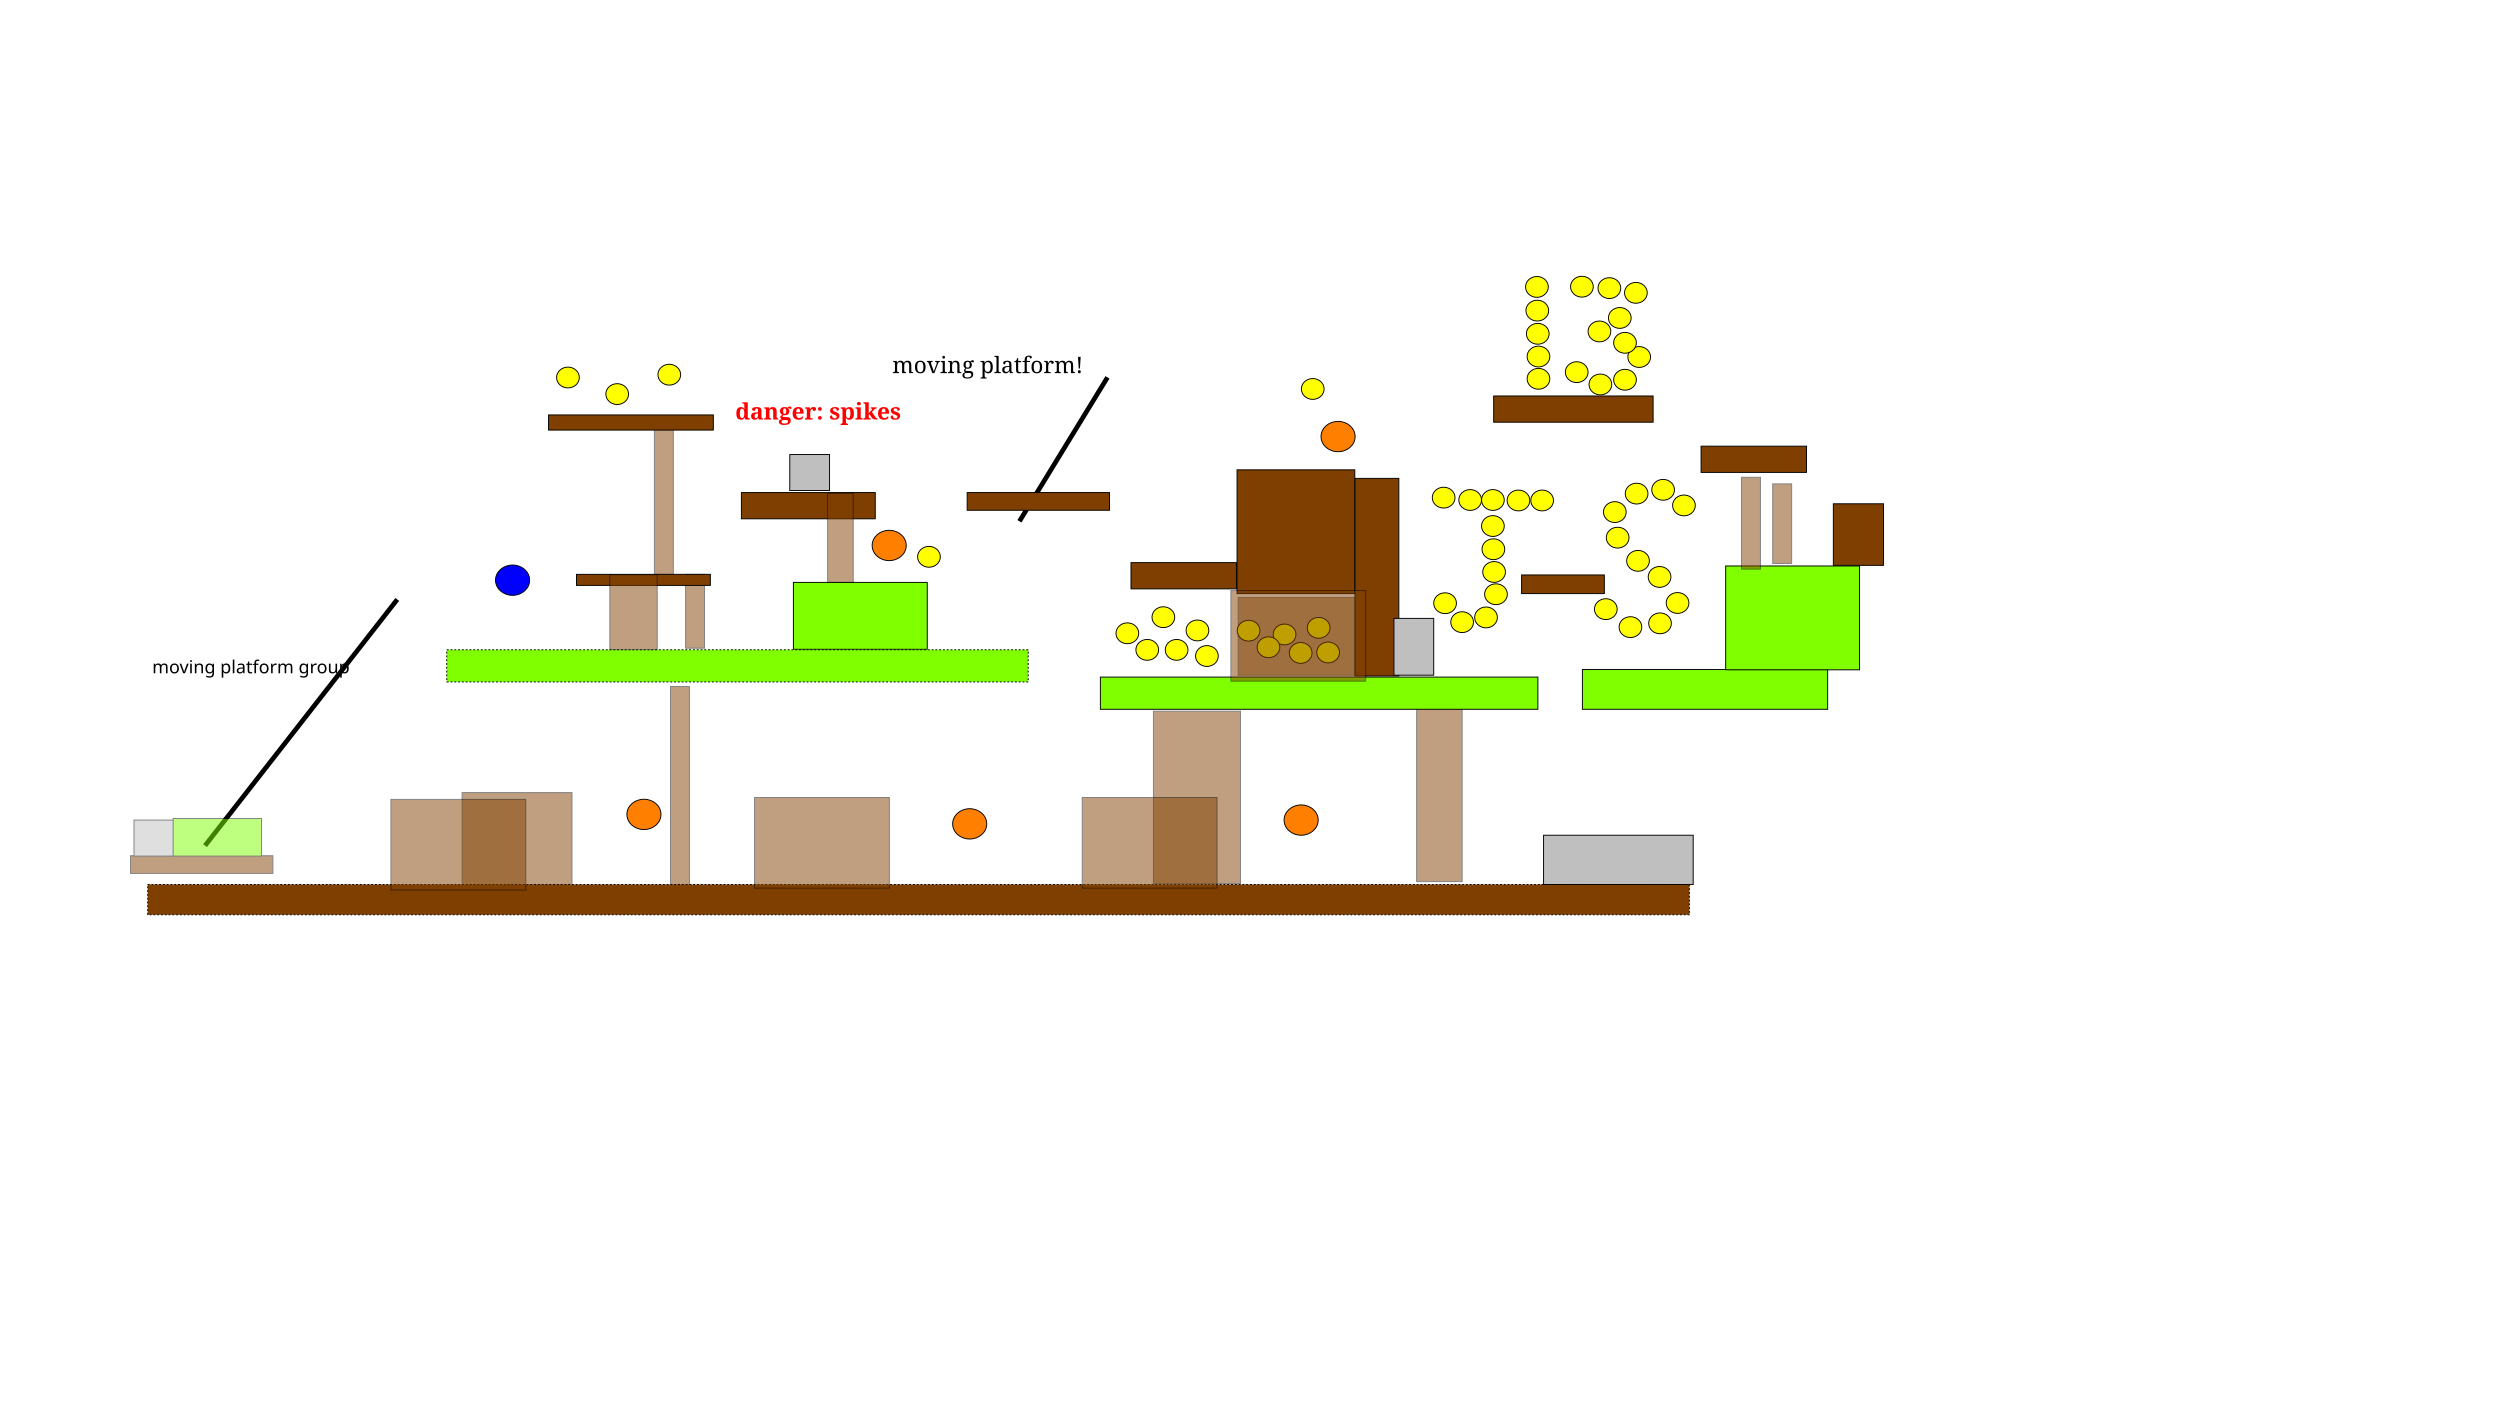
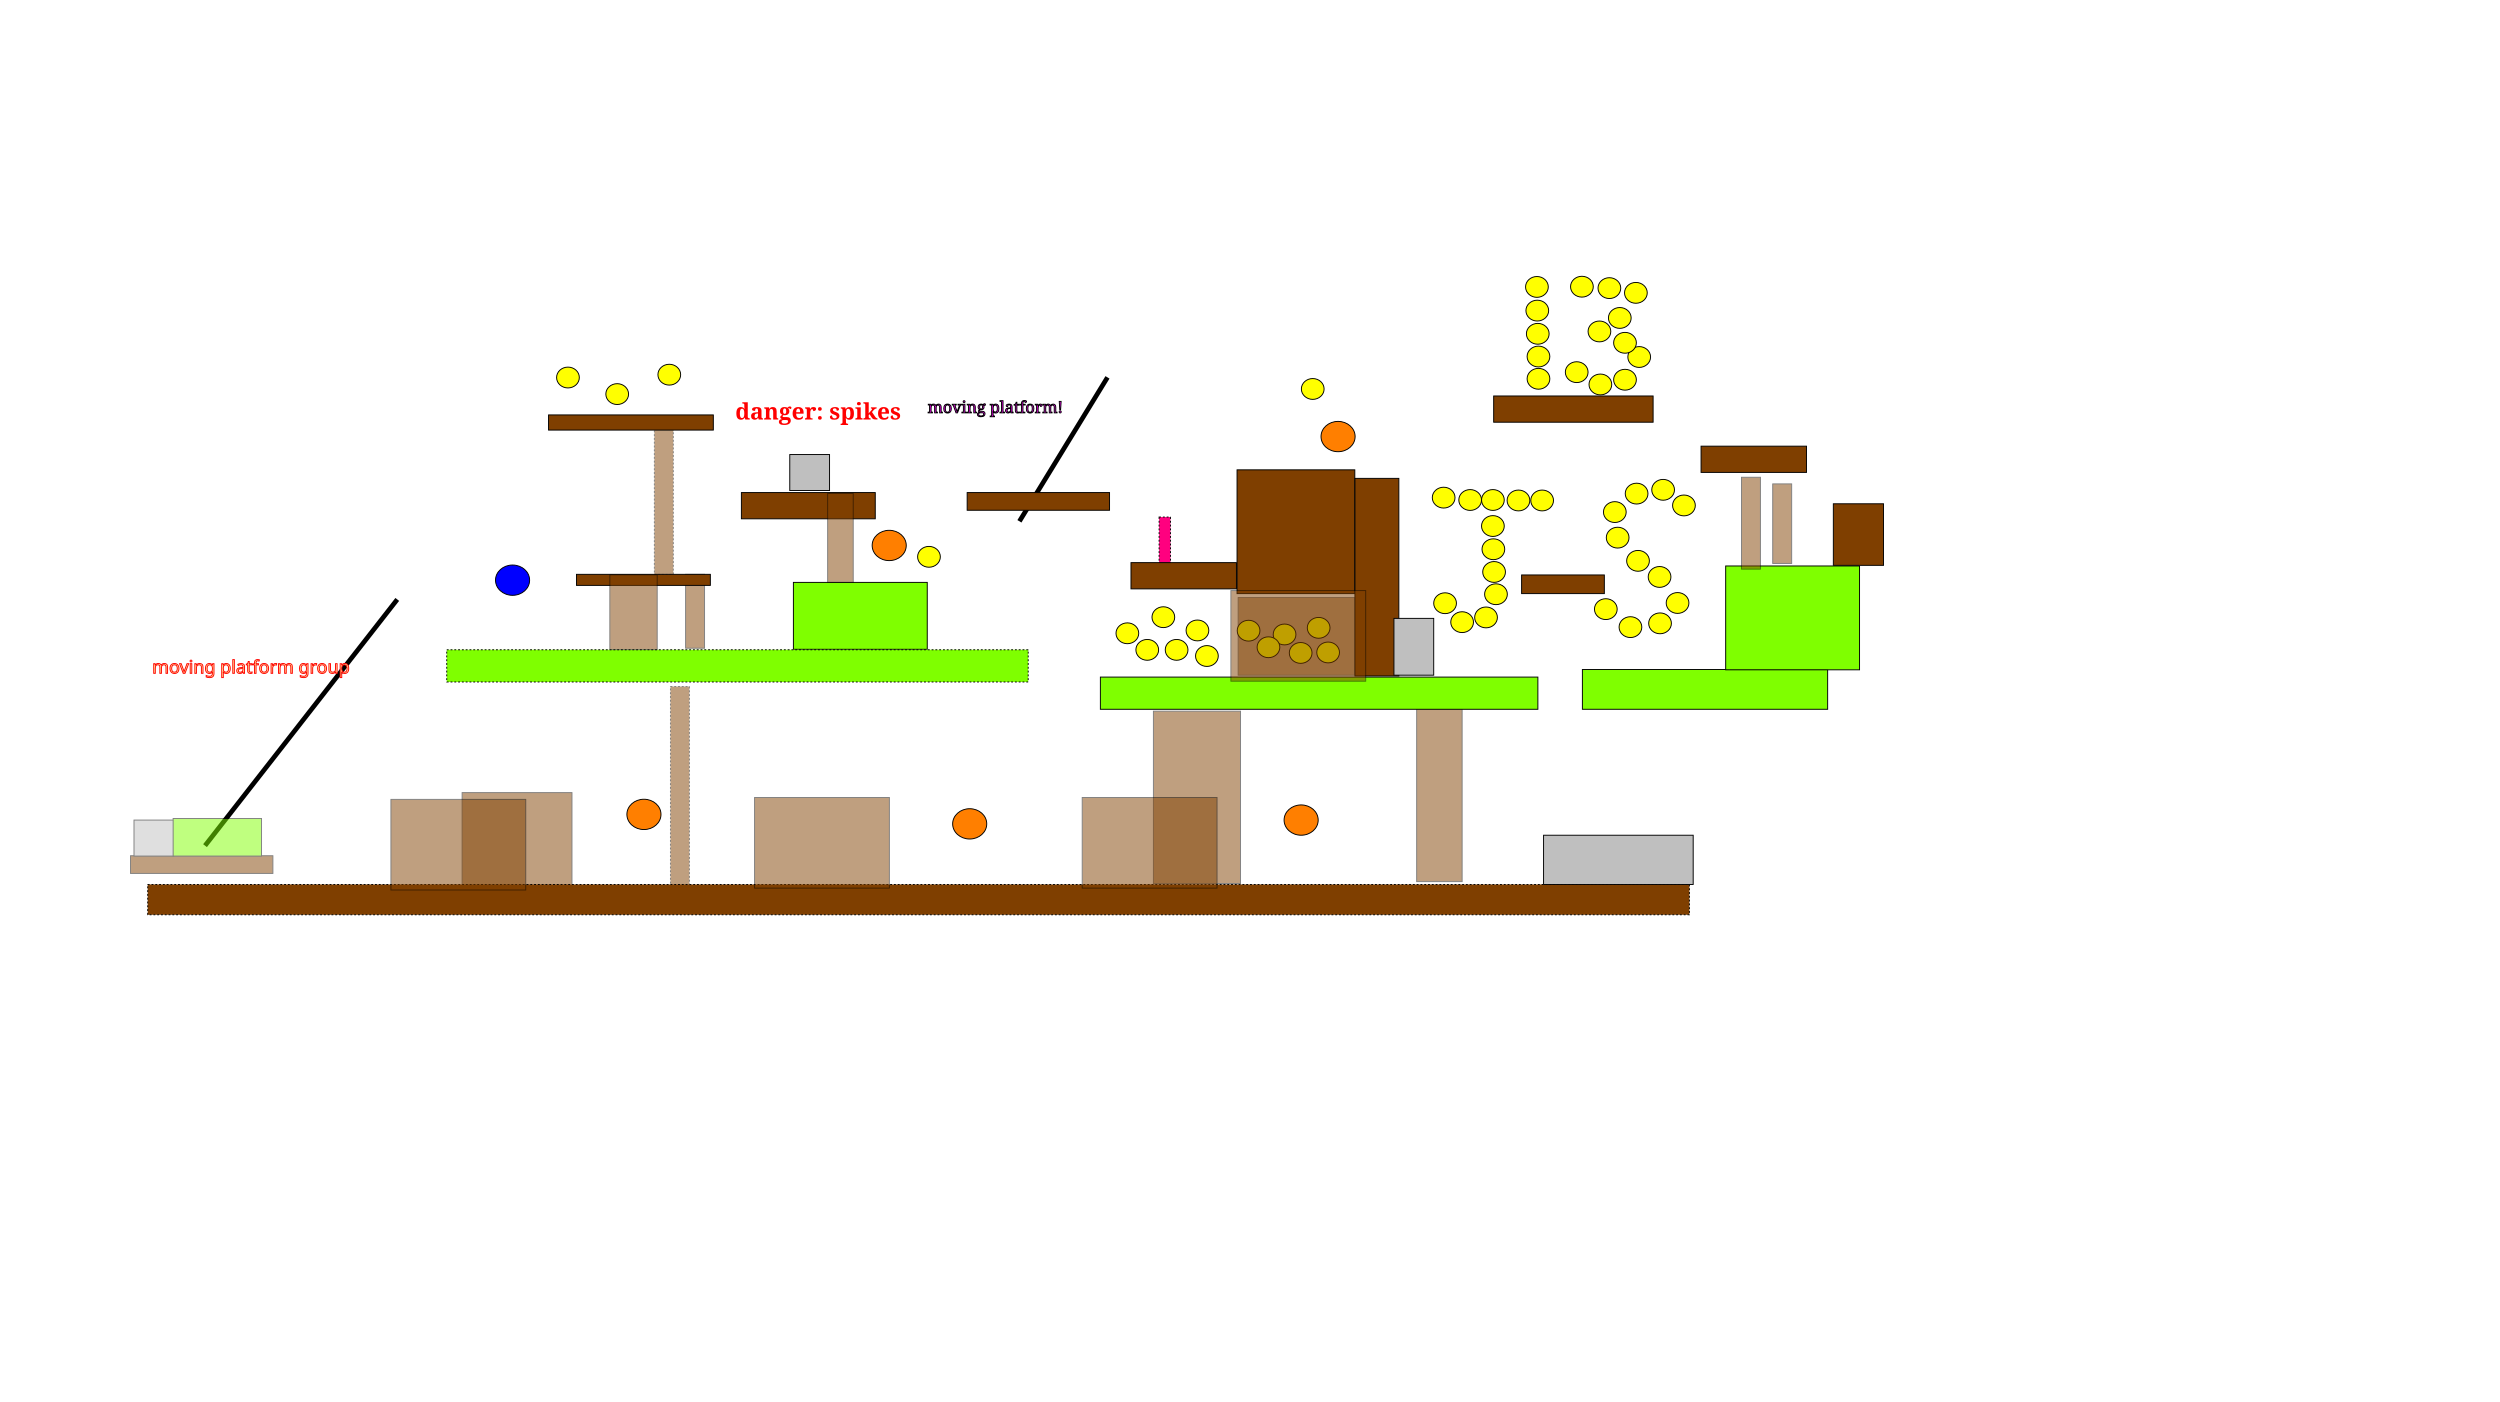
<svg xmlns="http://www.w3.org/2000/svg" width="2640" height="1480">
  <g display="inline">
    <line stroke="#000000" fill="none" stroke-width="5" stroke-dasharray="null" stroke-linejoin="null" stroke-linecap="null" x1="216.5" y1="893" x2="419.5" y2="633" id="svg_59 move-svg_96" />
-     <rect stroke="#000000" id="svg_12" height="166" width="20" y="440.5" x="691" stroke-linecap="null" stroke-linejoin="null" stroke-dasharray="null" fill="#7f3f00" opacity="0.5" />
+     <rect stroke="#000000" id="svg_12" height="166" width="20" y="440.5" x="691" stroke-linecap="null" stroke-linejoin="null" stroke-dasharray="2,2" fill="#7f3f00" opacity="0.5" />
    <rect stroke="#000000" height="78" width="20" y="606.5" x="724" stroke-linecap="null" stroke-linejoin="null" stroke-dasharray="null" fill="#7f3f00" opacity="0.5" id="svg_54" />
    <rect height="84" width="20" y="511" x="1872" stroke-linecap="null" stroke-linejoin="null" stroke-dasharray="null" fill="#7f3f00" opacity="0.5" id="svg_55" stroke="#000000" />
    <rect stroke="#000000" id="svg_94" height="82" width="123" y="631" x="1307.5" stroke-linecap="null" stroke-linejoin="null" stroke-dasharray="null" fill="#7f3f00" opacity="0.5" />
    <line fill="none" stroke-width="5" stroke-dasharray="null" stroke-linejoin="null" stroke-linecap="null" x1="1076.5" y1="550.5" x2="1169.5" y2="398.5" id="svg_59 move-svg_18" stroke="#000000" />
-     <text xml:space="preserve" text-anchor="middle" font-family="Sans-serif" font-size="19" id="svg_78" y="711" x="265" stroke-linecap="null" stroke-linejoin="null" stroke-dasharray="null" stroke-width="0" stroke="#000000" fill="#000000">moving platform group</text>
+     <text xml:space="preserve" text-anchor="middle" font-family="Sans-serif" font-size="19" id="svg_78" y="711" x="265" stroke-linecap="null" stroke-linejoin="null" stroke-dasharray="null" stroke="#ff0000" fill="#ffffaa">moving platform group</text>
    <rect height="98" width="116" y="837" x="488" stroke-linecap="null" stroke-linejoin="null" stroke-dasharray="null" fill="#7f3f00" opacity="0.5" id="svg_101" stroke="#000000" />
-     <rect height="210" width="20" y="725" x="708" stroke-linecap="null" stroke-linejoin="null" stroke-dasharray="null" fill="#7f3f00" opacity="0.5" id="svg_102" stroke="#000000" />
+     <rect height="210" width="20" y="725" x="708" stroke-linecap="null" stroke-linejoin="null" stroke-dasharray="2,2" fill="#7f3f00" opacity="0.5" id="svg_102" stroke="#000000" />
    <rect height="188" width="48" y="743" x="1496" stroke-linecap="null" stroke-linejoin="null" stroke-dasharray="null" fill="#7f3f00" opacity="0.5" id="svg_103" stroke="#000000" />
    <rect height="182" width="92" y="751" x="1218" stroke-linecap="null" stroke-linejoin="null" stroke-dasharray="null" fill="#7f3f00" opacity="0.5" id="svg_104" stroke="#000000" />
-     <text xml:space="preserve" text-anchor="middle" font-family="serif" font-size="24" id="svg_81" y="394" x="1043" stroke-linecap="null" stroke-linejoin="null" stroke-dasharray="null" stroke-width="0" stroke="#000000" fill="#000000">moving platform!</text>
+     <text xml:space="preserve" text-anchor="middle" font-family="serif" font-size="17" id="svg_81" y="436" x="1051" stroke-linecap="null" stroke-linejoin="null" stroke-dasharray="null" stroke="#000000" fill="#ff00ff">moving platform!</text>
    <text filter="url(#svg_95_blur)" font-weight="bold" xml:space="preserve" text-anchor="middle" font-family="serif" font-size="24" id="svg_95" y="443" x="864" stroke-linecap="null" stroke-linejoin="null" stroke-dasharray="null" stroke-width="0" stroke="#000000" fill="#ff0000">danger: spikes</text>
+     <rect id="svg_60" height="49" width="12" y="546" x="1224" stroke-linecap="null" stroke-linejoin="null" stroke-dasharray="2,2" stroke-width="null" stroke="#000000" fill="#ff007f" />
  </g>
  <g display="inline">
    <rect stroke="#000000" id="svg_3" height="70.663" width="141.355" y="615" x="837.823" fill="#7fff00" />
    <rect id="svg_1" height="34" width="614" y="686.163" x="471.767" stroke="#000000" fill="#7fff00" stroke-dasharray="2,2" />
    <rect id="svg_5" stroke="#000000" height="16" width="174" y="438.163" x="579.267" fill="#7f3f00" />
    <ellipse ry="16" rx="18" id="svg_6" cy="612.663" cx="541.267" stroke-linecap="null" stroke-linejoin="null" stroke-dasharray="null" stroke="#000000" fill="#0000ff" />
    <rect stroke="#000000" id="svg_2" height="11.664" width="141.355" y="606.499" x="608.767" fill="#7f3f00" />
    <ellipse ry="11" rx="12" cy="588" cx="981" stroke-linecap="null" stroke-linejoin="null" stroke-dasharray="null" stroke="#000000" fill="#ffff00" id="svg_14" />
    <ellipse ry="16" rx="18" cy="576" cx="939" stroke-linecap="null" stroke-linejoin="null" stroke-dasharray="null" stroke="#000000" fill="#ff7f00" id="svg_80" />
    <rect stroke="#000000" id="svg_4" height="27.701" width="141.355" y="520.163" x="782.913" fill="#7f3f00" />
    <rect height="34" width="462" y="715" x="1162" fill="#7fff00" id="svg_15" stroke="#000000" />
    <ellipse ry="11" rx="12" cy="668.75" cx="1190.5" stroke-linecap="null" stroke-linejoin="null" stroke-dasharray="null" stroke="#000000" fill="#ffff00" id="svg_19" />
    <ellipse ry="11" rx="12" cy="686.25" cx="1242.5" stroke-linecap="null" stroke-linejoin="null" stroke-dasharray="null" stroke="#000000" fill="#ffff00" id="svg_20" />
    <ellipse ry="11" rx="12" cy="651.75" cx="1228.5" stroke-linecap="null" stroke-linejoin="null" stroke-dasharray="null" stroke="#000000" fill="#ffff00" id="svg_21" />
    <ellipse ry="11" rx="12" cy="692.75" cx="1274.5" stroke-linecap="null" stroke-linejoin="null" stroke-dasharray="null" stroke="#000000" fill="#ffff00" id="svg_22" />
    <ellipse ry="11" rx="12" cy="686.25" cx="1211.5" stroke-linecap="null" stroke-linejoin="null" stroke-dasharray="null" stroke="#000000" fill="#ffff00" id="svg_23" />
    <ellipse ry="11" rx="12" cy="665.75" cx="1264.5" stroke-linecap="null" stroke-linejoin="null" stroke-dasharray="null" stroke="#000000" fill="#ffff00" id="svg_24" />
    <ellipse ry="11" rx="12" cy="525.5" cx="1524.5" stroke-linecap="null" stroke-linejoin="null" stroke-dasharray="null" stroke="#000000" fill="#ffff00" id="svg_25" />
    <ellipse ry="11" rx="12" cy="528" cx="1576.5" stroke-linecap="null" stroke-linejoin="null" stroke-dasharray="null" stroke="#000000" fill="#ffff00" id="svg_26" />
    <ellipse ry="11" rx="12" cy="528.5" cx="1628.5" stroke-linecap="null" stroke-linejoin="null" stroke-dasharray="null" stroke="#000000" fill="#ffff00" id="svg_27" />
    <ellipse ry="11" rx="12" cy="555.5" cx="1576.5" stroke-linecap="null" stroke-linejoin="null" stroke-dasharray="null" stroke="#000000" fill="#ffff00" id="svg_28" />
    <ellipse ry="11" rx="12" cy="528" cx="1552.5" stroke-linecap="null" stroke-linejoin="null" stroke-dasharray="null" stroke="#000000" fill="#ffff00" id="svg_29" />
    <ellipse ry="11" rx="12" cy="528.5" cx="1603.5" stroke-linecap="null" stroke-linejoin="null" stroke-dasharray="null" stroke="#000000" fill="#ffff00" id="svg_30" />
    <ellipse ry="11" rx="12" cy="580" cx="1577" stroke-linecap="null" stroke-linejoin="null" stroke-dasharray="null" stroke="#000000" fill="#ffff00" id="svg_31" />
    <ellipse ry="11" rx="12" cy="604" cx="1577.75" stroke-linecap="null" stroke-linejoin="null" stroke-dasharray="null" stroke="#000000" fill="#ffff00" id="svg_32" />
    <ellipse ry="11" rx="12" cy="627.5" cx="1579.75" stroke-linecap="null" stroke-linejoin="null" stroke-dasharray="null" stroke="#000000" fill="#ffff00" id="svg_33" />
    <ellipse ry="11" rx="12" cy="652" cx="1569.25" stroke-linecap="null" stroke-linejoin="null" stroke-dasharray="null" stroke="#000000" fill="#ffff00" id="svg_34" />
    <ellipse ry="11" rx="12" cy="657" cx="1544" stroke-linecap="null" stroke-linejoin="null" stroke-dasharray="null" stroke="#000000" fill="#ffff00" id="svg_35" />
    <ellipse ry="11" rx="12" cy="637" cx="1526" stroke-linecap="null" stroke-linejoin="null" stroke-dasharray="null" stroke="#000000" fill="#ffff00" id="svg_36" />
    <rect fill="#7fff00" stroke-width="null" stroke-dasharray="null" stroke-linejoin="null" stroke-linecap="null" x="1671" y="707" width="259" height="42" id="svg_37" stroke="#000000" />
    <ellipse ry="11" rx="12" cy="540.75" cx="1705.25" stroke-linecap="null" stroke-linejoin="null" stroke-dasharray="null" stroke="#000000" fill="#ffff00" id="svg_38" />
    <ellipse ry="11" rx="12" cy="517.25" cx="1756.25" stroke-linecap="null" stroke-linejoin="null" stroke-dasharray="null" stroke="#000000" fill="#ffff00" id="svg_39" />
    <ellipse ry="11" rx="12" cy="410.75" cx="1386.25" stroke-linecap="null" stroke-linejoin="null" stroke-dasharray="null" stroke="#000000" fill="#ffff00" id="svg_40" />
    <ellipse ry="11" rx="12" cy="567.75" cx="1708.25" stroke-linecap="null" stroke-linejoin="null" stroke-dasharray="null" stroke="#000000" fill="#ffff00" id="svg_41" />
    <ellipse ry="11" rx="12" cy="521.25" cx="1728.25" stroke-linecap="null" stroke-linejoin="null" stroke-dasharray="null" stroke="#000000" fill="#ffff00" id="svg_42" />
    <ellipse ry="11" rx="12" cy="533.75" cx="1778.25" stroke-linecap="null" stroke-linejoin="null" stroke-dasharray="null" stroke="#000000" fill="#ffff00" id="svg_43" />
    <ellipse ry="11" rx="12" cy="592.25" cx="1729.75" stroke-linecap="null" stroke-linejoin="null" stroke-dasharray="null" stroke="#000000" fill="#ffff00" id="svg_44" />
    <ellipse ry="11" rx="12" cy="609.25" cx="1752.5" stroke-linecap="null" stroke-linejoin="null" stroke-dasharray="null" stroke="#000000" fill="#ffff00" id="svg_45" />
    <ellipse ry="11" rx="12" cy="636.75" cx="1771.5" stroke-linecap="null" stroke-linejoin="null" stroke-dasharray="null" stroke="#000000" fill="#ffff00" id="svg_46" />
    <ellipse ry="11" rx="12" cy="658.25" cx="1753" stroke-linecap="null" stroke-linejoin="null" stroke-dasharray="null" stroke="#000000" fill="#ffff00" id="svg_47" />
    <ellipse ry="11" rx="12" cy="662.25" cx="1721.75" stroke-linecap="null" stroke-linejoin="null" stroke-dasharray="null" stroke="#000000" fill="#ffff00" id="svg_48" />
    <ellipse ry="11" rx="12" cy="643.25" cx="1695.75" stroke-linecap="null" stroke-linejoin="null" stroke-dasharray="null" stroke="#000000" fill="#ffff00" id="svg_49" />
    <rect height="109.663" width="141.355" y="597.668" x="1822.323" fill="#7fff00" id="svg_51" stroke="#000000" />
    <rect height="27.701" width="111.355" y="471.15" x="1796.323" fill="#7f3f00" stroke="#000000" id="svg_57" />
    <rect height="27.701" width="168.355" y="418.15" x="1577.323" fill="#7f3f00" id="svg_58" stroke="#000000" />
    <rect fill="#7f3f00" stroke-width="null" stroke-dasharray="null" stroke-linejoin="null" stroke-linecap="null" x="1936" y="532" width="53" height="65" id="svg_61" stroke="#000000" />
    <ellipse ry="11" rx="12" cy="328" cx="1623.375" stroke-linecap="null" stroke-linejoin="null" stroke-dasharray="null" stroke="#000000" fill="#ffff00" id="svg_62" />
    <ellipse ry="11" rx="12" cy="352.5" cx="1623.875" stroke-linecap="null" stroke-linejoin="null" stroke-dasharray="null" stroke="#000000" fill="#ffff00" id="svg_63" />
    <ellipse ry="11" rx="12" cy="376.5" cx="1624.625" stroke-linecap="null" stroke-linejoin="null" stroke-dasharray="null" stroke="#000000" fill="#ffff00" id="svg_64" />
    <ellipse ry="11" rx="12" cy="400" cx="1624.625" stroke-linecap="null" stroke-linejoin="null" stroke-dasharray="null" stroke="#000000" fill="#ffff00" id="svg_65" />
    <ellipse ry="11" rx="12" cy="302.75" cx="1670.5" stroke-linecap="null" stroke-linejoin="null" stroke-dasharray="null" stroke="#000000" fill="#ffff00" id="svg_66" />
    <ellipse ry="11" rx="12" cy="309.25" cx="1727.5" stroke-linecap="null" stroke-linejoin="null" stroke-dasharray="null" stroke="#000000" fill="#ffff00" id="svg_67" />
    <ellipse ry="11" rx="12" cy="304.25" cx="1699.5" stroke-linecap="null" stroke-linejoin="null" stroke-dasharray="null" stroke="#000000" fill="#ffff00" id="svg_68" />
    <ellipse ry="11" rx="12" cy="350" cx="1689" stroke-linecap="null" stroke-linejoin="null" stroke-dasharray="null" stroke="#000000" fill="#ffff00" id="svg_70" />
    <ellipse ry="11" rx="12" cy="335.75" cx="1710.5" stroke-linecap="null" stroke-linejoin="null" stroke-dasharray="null" stroke="#000000" fill="#ffff00" id="svg_69" />
    <ellipse ry="11" rx="12" cy="401" cx="1716" stroke-linecap="null" stroke-linejoin="null" stroke-dasharray="null" stroke="#000000" fill="#ffff00" id="svg_73" />
    <ellipse ry="11" rx="12" cy="377" cx="1731" stroke-linecap="null" stroke-linejoin="null" stroke-dasharray="null" stroke="#000000" fill="#ffff00" id="svg_72" />
    <ellipse ry="11" rx="12" cy="362" cx="1716" stroke-linecap="null" stroke-linejoin="null" stroke-dasharray="null" stroke="#000000" fill="#ffff00" id="svg_71" />
    <ellipse ry="11" rx="12" cy="406" cx="1690" stroke-linecap="null" stroke-linejoin="null" stroke-dasharray="null" stroke="#000000" fill="#ffff00" id="svg_74" />
    <ellipse ry="11" rx="12" cy="393" cx="1665" stroke-linecap="null" stroke-linejoin="null" stroke-dasharray="null" stroke="#000000" fill="#ffff00" id="svg_75" />
    <ellipse ry="11" rx="12" cy="303" cx="1623" stroke-linecap="null" stroke-linejoin="null" stroke-dasharray="null" stroke="#000000" fill="#ffff00" id="svg_76" />
    <ellipse id="svg_88" ry="11" rx="12" cy="666" cx="1318.5" stroke-linecap="null" stroke-linejoin="null" stroke-dasharray="null" stroke="#000000" fill="#ffff00" />
    <ellipse id="svg_89" ry="11" rx="12" cy="689.5" cx="1373.5" stroke-linecap="null" stroke-linejoin="null" stroke-dasharray="null" stroke="#000000" fill="#ffff00" />
    <ellipse id="svg_90" ry="11" rx="12" cy="670" cx="1356.5" stroke-linecap="null" stroke-linejoin="null" stroke-dasharray="null" stroke="#000000" fill="#ffff00" />
    <ellipse id="svg_91" ry="11" rx="12" cy="689" cx="1402.5" stroke-linecap="null" stroke-linejoin="null" stroke-dasharray="null" stroke="#000000" fill="#ffff00" />
    <ellipse id="svg_92" ry="11" rx="12" cy="683.5" cx="1339.5" stroke-linecap="null" stroke-linejoin="null" stroke-dasharray="null" stroke="#000000" fill="#ffff00" />
    <ellipse id="svg_93" ry="11" rx="12" cy="663" cx="1392.5" stroke-linecap="null" stroke-linejoin="null" stroke-dasharray="null" stroke="#000000" fill="#ffff00" />
    <rect stroke="#000000" id="svg_11" height="19.701" width="87.355" y="607.15" x="1606.823" fill="#7f3f00" />
    <ellipse ry="11" rx="12" id="svg_7" cy="398.663" cx="599.767" stroke-linecap="null" stroke-linejoin="null" stroke-dasharray="null" stroke="#000000" fill="#ffff00" />
    <ellipse id="svg_8" ry="11" rx="12" cy="416.163" cx="651.767" stroke-linecap="null" stroke-linejoin="null" stroke-dasharray="null" stroke="#000000" fill="#ffff00" />
    <ellipse id="svg_9" ry="11" rx="12" cy="395.663" cx="706.767" stroke-linecap="null" stroke-linejoin="null" stroke-dasharray="null" stroke="#000000" fill="#ffff00" />
    <rect height="27.701" width="111.355" y="594.15" x="1194.323" fill="#7f3f00" id="svg_17" stroke="#000000" />
    <g id="svg_79">
      <rect stroke="#000000" height="130.701" width="124.355" y="496.15" x="1306.323" fill="#7f3f00" id="svg_16" />
      <rect stroke="#000000" id="svg_87" height="208.701" width="46.355" y="505.15" x="1430.823" fill="#7f3f00" />
    </g>
    <rect height="18.664" width="150.355" y="520.168" x="1021.323" fill="#7f3f00" id="svg_18" stroke="#000000" />
    <rect fill="#7f3f00" stroke-width="null" stroke-dasharray="2,2" stroke-linejoin="null" stroke-linecap="null" x="156" y="934" width="1628" height="32" id="svg_82" stroke="#000000" />
    <ellipse ry="16" rx="18" cy="866" cx="1374" stroke-linecap="null" stroke-linejoin="null" stroke-dasharray="null" stroke="#000000" fill="#ff7f00" id="svg_95 speed-40" />
    <ellipse ry="16" rx="18" cy="870" cx="1024" stroke-linecap="null" stroke-linejoin="null" stroke-dasharray="null" stroke="#000000" fill="#ff7f00" id="svg_96 speed-25" />
    <ellipse ry="16" rx="18" cy="860" cx="680" stroke-linecap="null" stroke-linejoin="null" stroke-dasharray="null" stroke="#000000" fill="#ff7f00" id="svg_97 speed-5" />
    <rect fill="#bfbfbf" stroke="#000000" stroke-dasharray="null" stroke-linejoin="null" stroke-linecap="null" x="834" y="480" width="42" height="38" id="svg_106" />
    <rect fill="#bfbfbf" stroke="#000000" stroke-dasharray="null" stroke-linejoin="null" stroke-linecap="null" x="1630" y="882" width="158" height="52" id="svg_107" />
    <g id="svg_96">
      <g opacity="0.5" id="svg_97">
        <rect height="18.664" width="150.355" y="903.668" x="137.823" fill="#7f3f00" stroke="#000000" id="svg_98 speed-25" />
        <rect id="svg_59" fill="#bfbfbf" stroke="#000000" stroke-dasharray="null" stroke-linejoin="null" stroke-linecap="null" x="141.5" y="866" width="42" height="38" />
        <rect stroke="#000000" id="svg_53" height="39.663" width="93.355" y="864.337" x="182.823" fill="#7fff00" />
      </g>
    </g>
    <ellipse ry="16" rx="18" cy="461" cx="1413" stroke-linecap="null" stroke-linejoin="null" stroke-dasharray="null" stroke="#000000" fill="#ff7f00" id="svg_50" />
    <rect fill="#bfbfbf" stroke-dasharray="null" stroke-linejoin="null" stroke-linecap="null" x="1472" y="653" width="42" height="60" id="svg_108" stroke="#000000" />
  </g>
  <g display="inline">
    <rect stroke="#000000" id="svg_10" height="79" width="50" y="607" x="644" stroke-linecap="null" stroke-linejoin="null" stroke-dasharray="null" fill="#7f3f00" opacity="0.5" />
    <rect stroke="#000000" height="94" width="27" y="521" x="874" stroke-linecap="null" stroke-linejoin="null" stroke-dasharray="null" fill="#7f3f00" opacity="0.5" id="svg_52" />
    <rect height="97" width="20" y="504" x="1839" stroke-linecap="null" stroke-linejoin="null" stroke-dasharray="null" fill="#7f3f00" opacity="0.5" id="svg_56" stroke="#000000" />
    <rect stroke="#000000" opacity="0.5" id="svg_86" height="95.701" width="142.355" y="623.649" x="1299.823" fill="#7f3f00" />
    <rect stroke="#000000" opacity="0.5" height="95.701" width="142.355" y="844.149" x="412.823" fill="#7f3f00" id="svg_83" />
    <rect stroke="#000000" opacity="0.5" height="95.701" width="142.355" y="842.149" x="796.823" fill="#7f3f00" id="svg_84" />
    <rect stroke="#000000" opacity="0.5" height="95.701" width="142.355" y="842.149" x="1142.823" fill="#7f3f00" id="svg_85" />
  </g>
</svg>
